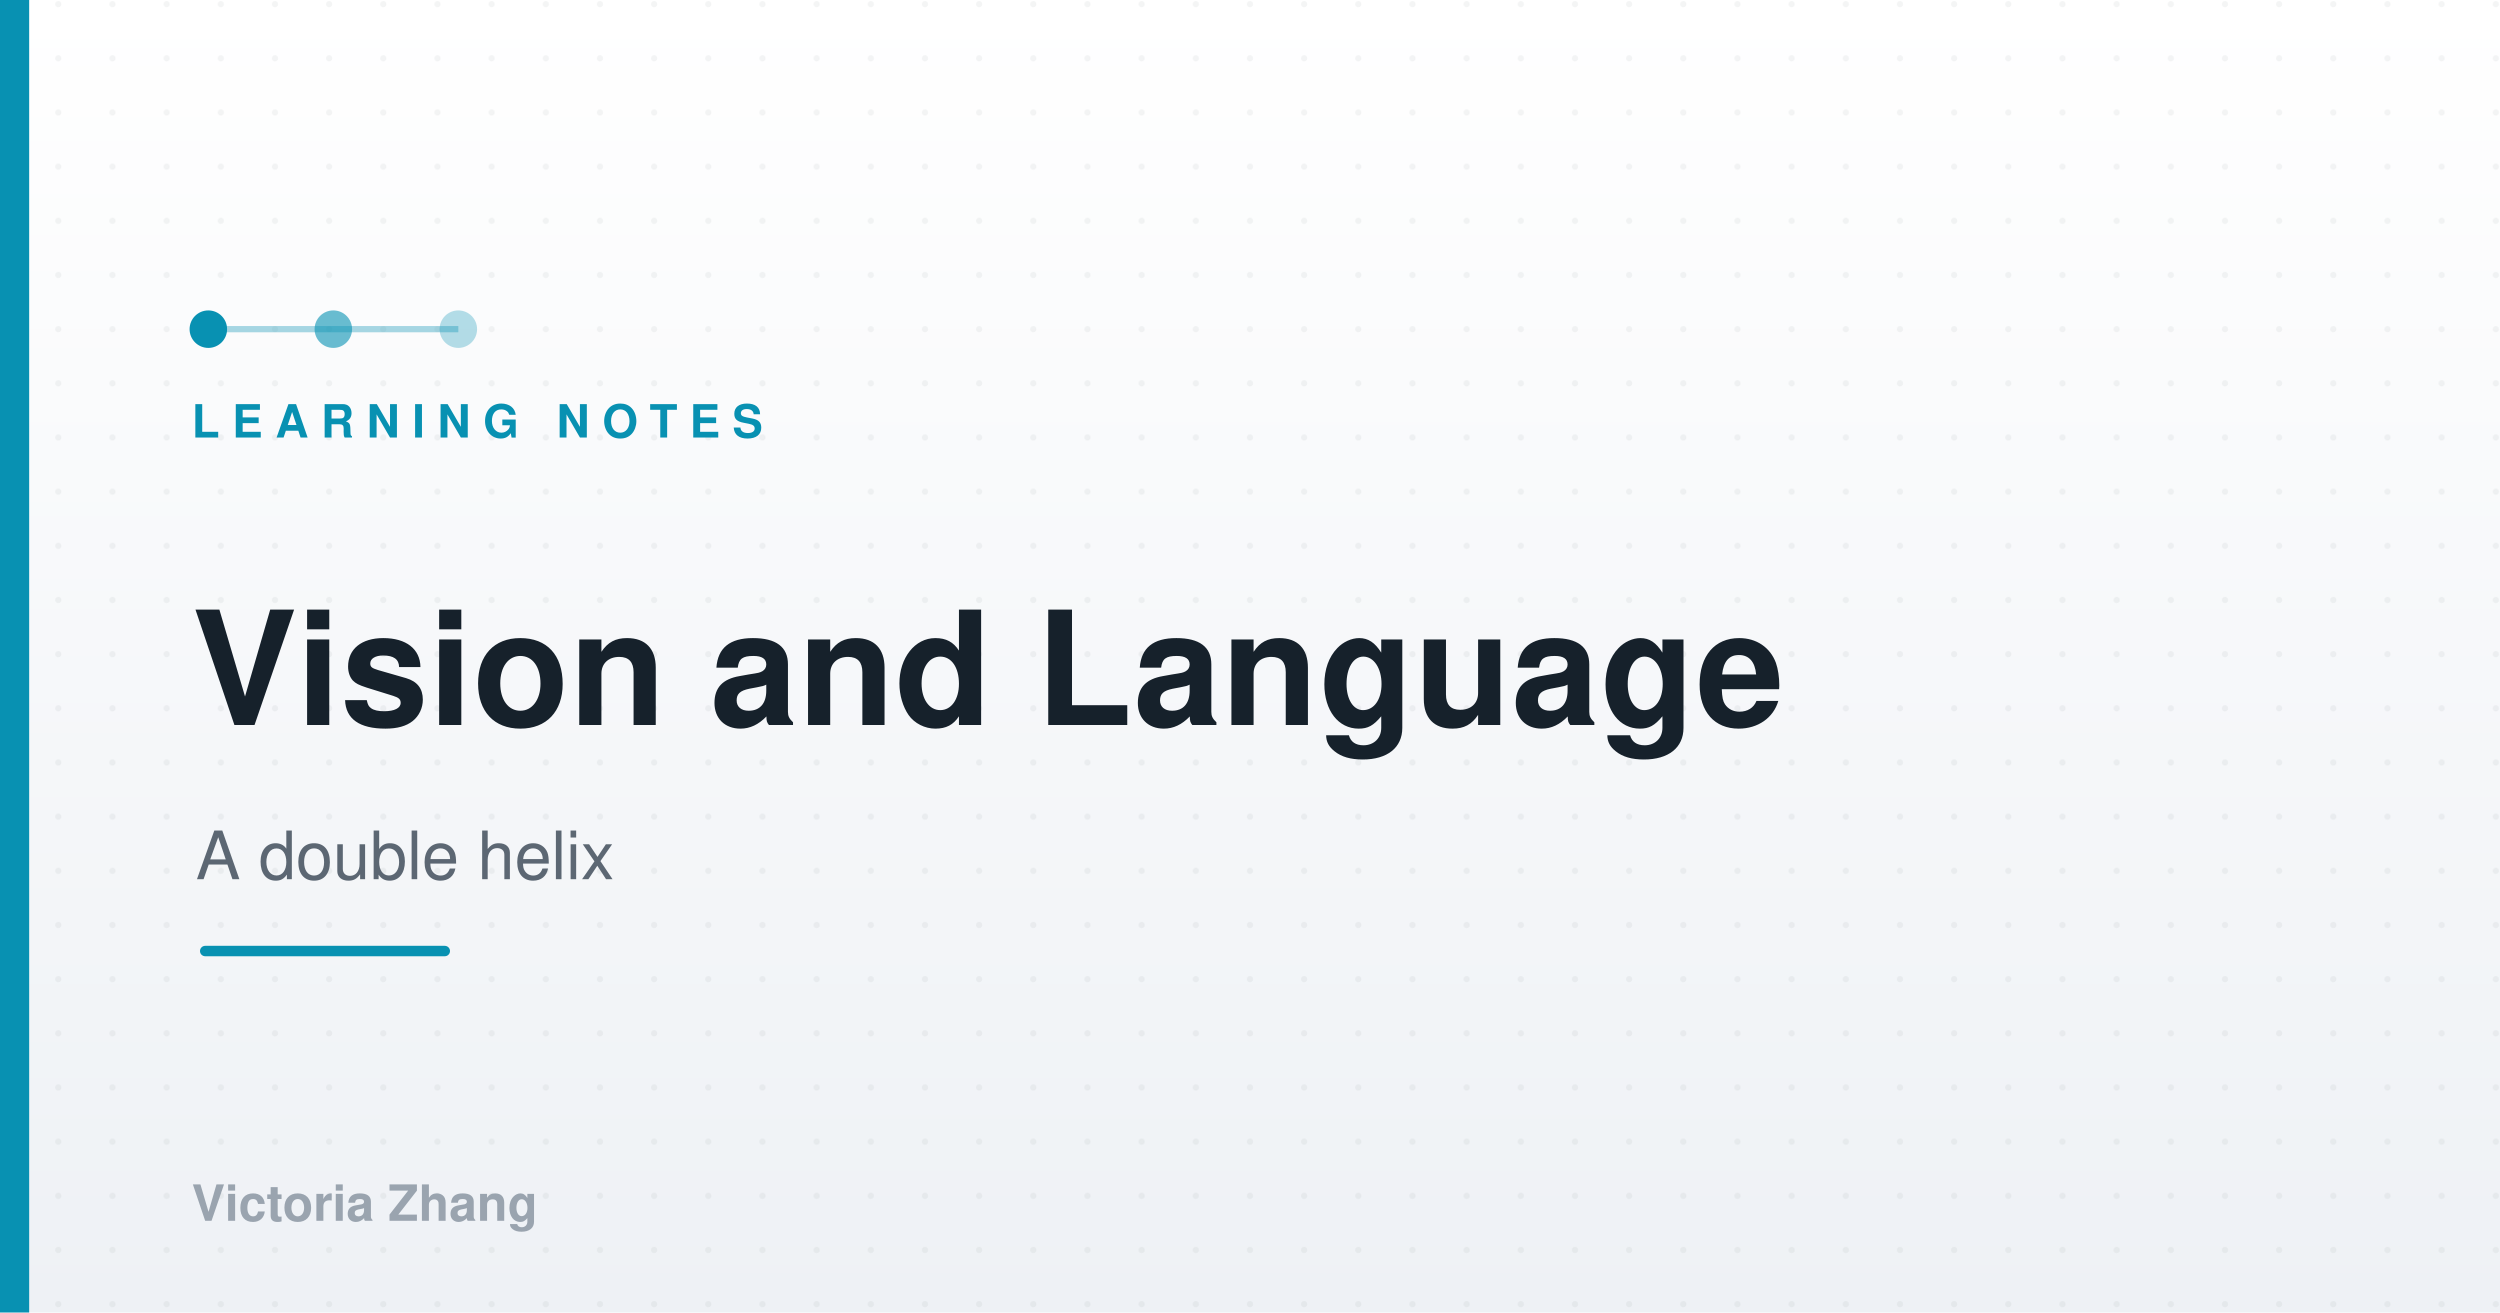
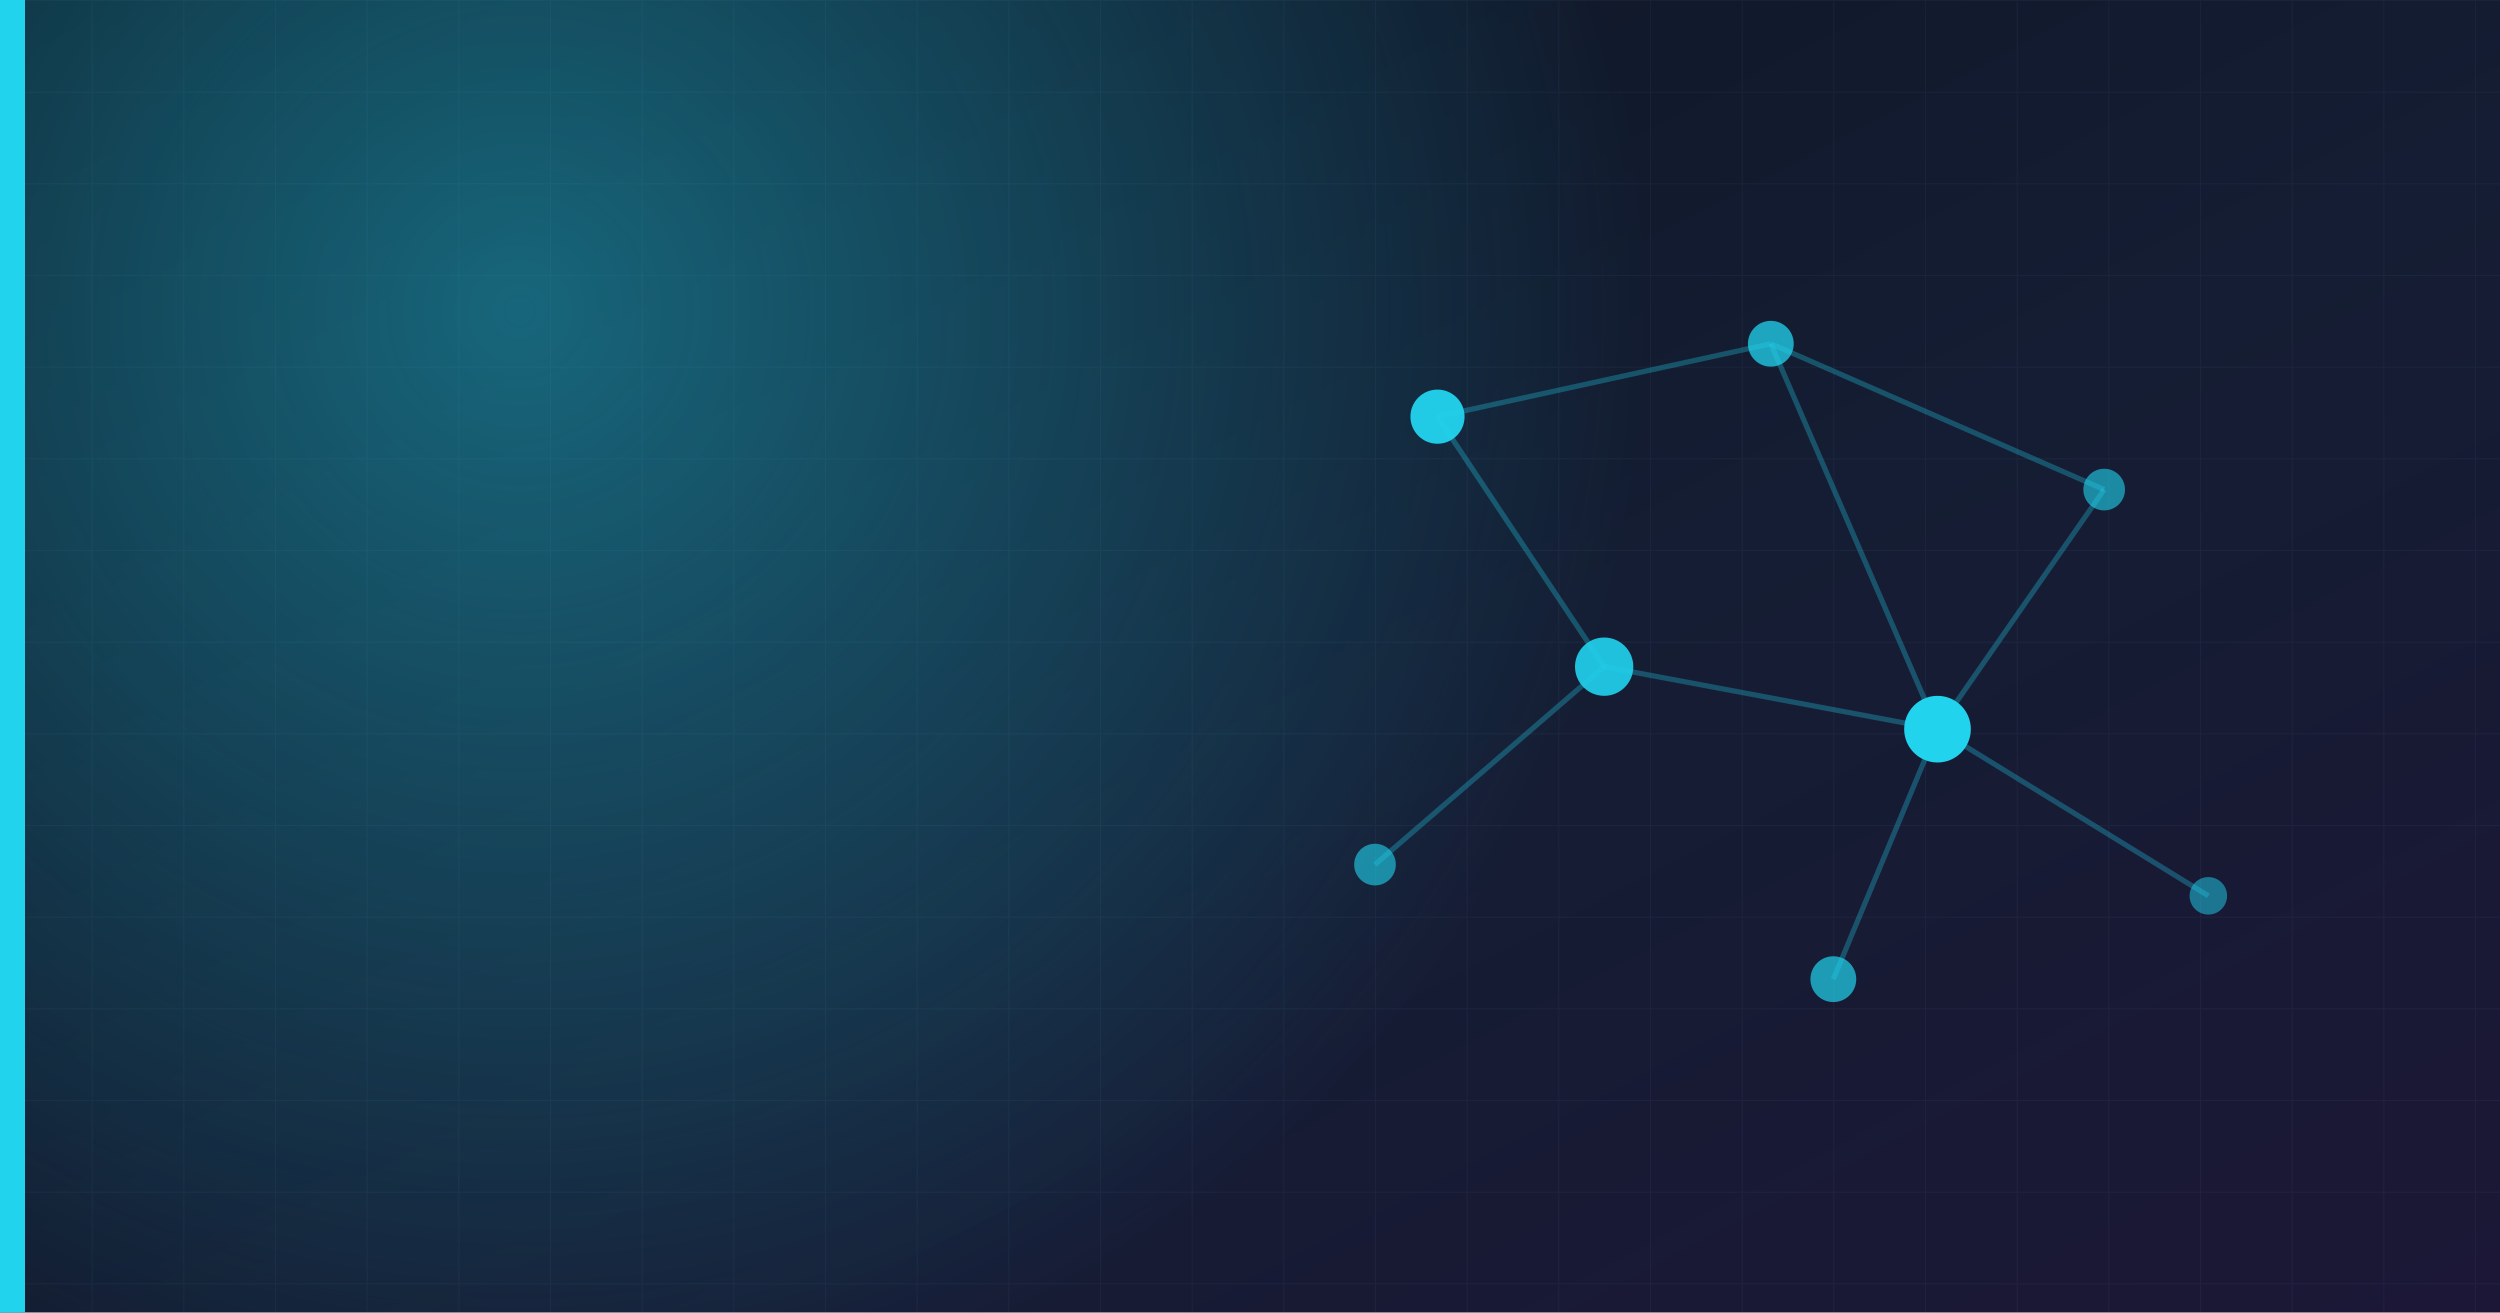
- <svg xmlns="http://www.w3.org/2000/svg" width="1200" height="630" viewBox="0 0 1200 630" font-family="-apple-system, BlinkMacSystemFont, 'Segoe UI', Helvetica, Arial, sans-serif">
+ <svg xmlns="http://www.w3.org/2000/svg" width="1200" height="630" viewBox="0 0 1200 630">
  <defs>
-     <linearGradient id="bgg" x1="0" y1="0" x2="0" y2="1">
-       <stop offset="0" stop-color="#ffffff" />
-       <stop offset="1" stop-color="#eef1f5" />
+     <linearGradient id="bg" x1="0" y1="0" x2="1" y2="1">
+       <stop offset="0" stop-color="#0c1320" />
+       <stop offset="0.55" stop-color="#141d33" />
+       <stop offset="1" stop-color="#1c1736" />
    </linearGradient>
-     <pattern id="dots" width="26" height="26" patternUnits="userSpaceOnUse">
-       <circle cx="2" cy="2" r="1.5" fill="#0f172a" fill-opacity="0.045" />
+     <radialGradient id="glow" cx="50%" cy="50%" r="50%">
+       <stop offset="0" stop-color="#22d3ee" stop-opacity="0.42" />
+       <stop offset="1" stop-color="#22d3ee" stop-opacity="0" />
+     </radialGradient>
+     <pattern id="grid" width="44" height="44" patternUnits="userSpaceOnUse">
+       <path d="M44 0H0V44" fill="none" stroke="#9fb4ff" stroke-opacity="0.05" stroke-width="1" />
    </pattern>
  </defs>
-   <rect width="1200" height="630" fill="url(#bgg)" />
-   <rect width="1200" height="630" fill="url(#dots)" />
-   <rect x="0" y="0" width="14" height="630" fill="#0891b2" />
-   <g transform="translate(92,150)">
-     <line x1="8" y1="8" x2="128" y2="8" stroke="#0891b2" stroke-width="3" stroke-opacity="0.35" />
-     <circle cx="8" cy="8" r="9" fill="#0891b2" />
-     <circle cx="68" cy="8" r="9" fill="#0891b2" fill-opacity="0.6" />
-     <circle cx="128" cy="8" r="9" fill="#0891b2" fill-opacity="0.3" />
+   <rect width="1200" height="630" fill="url(#bg)" />
+   <rect width="1200" height="630" fill="url(#grid)" />
+   <circle cx="250" cy="150" r="540" fill="url(#glow)" />
+   <rect x="0" y="0" width="12" height="630" fill="#22d3ee" />
+   <g stroke="#22d3ee" stroke-opacity="0.30" stroke-width="2.5" fill="none">
+     <line x1="690" y1="200" x2="850" y2="165" />
+     <line x1="850" y1="165" x2="1010" y2="235" />
+     <line x1="690" y1="200" x2="770" y2="320" />
+     <line x1="770" y1="320" x2="930" y2="350" />
+     <line x1="930" y1="350" x2="1060" y2="430" />
+     <line x1="1010" y1="235" x2="930" y2="350" />
+     <line x1="770" y1="320" x2="660" y2="415" />
+     <line x1="930" y1="350" x2="850" y2="165" />
+     <line x1="930" y1="350" x2="880" y2="470" />
  </g>
-   <text x="92" y="210" font-size="22" font-weight="700" letter-spacing="6" fill="#0891b2">LEARNING NOTES</text>
-   <text font-size="76" font-weight="800" fill="#16212b">
-     <tspan x="92" y="348">Vision and Language</tspan>
-   </text>
-   <text x="94" y="422" font-size="32" fill="#5c6773">A double helix</text>
-   <rect x="96" y="454" width="120" height="5" rx="2.5" fill="#0891b2" />
-   <text x="92" y="586" font-size="24" font-weight="600" fill="#9aa4af">Victoria Zhang</text>
+   <g fill="#22d3ee">
+     <circle cx="690" cy="200" r="13" fill-opacity="0.95" />
+     <circle cx="850" cy="165" r="11" fill-opacity="0.75" />
+     <circle cx="1010" cy="235" r="10" fill-opacity="0.6" />
+     <circle cx="770" cy="320" r="14" fill-opacity="0.9" />
+     <circle cx="930" cy="350" r="16" fill-opacity="1" />
+     <circle cx="1060" cy="430" r="9" fill-opacity="0.5" />
+     <circle cx="660" cy="415" r="10" fill-opacity="0.6" />
+     <circle cx="880" cy="470" r="11" fill-opacity="0.7" />
+   </g>
</svg>
